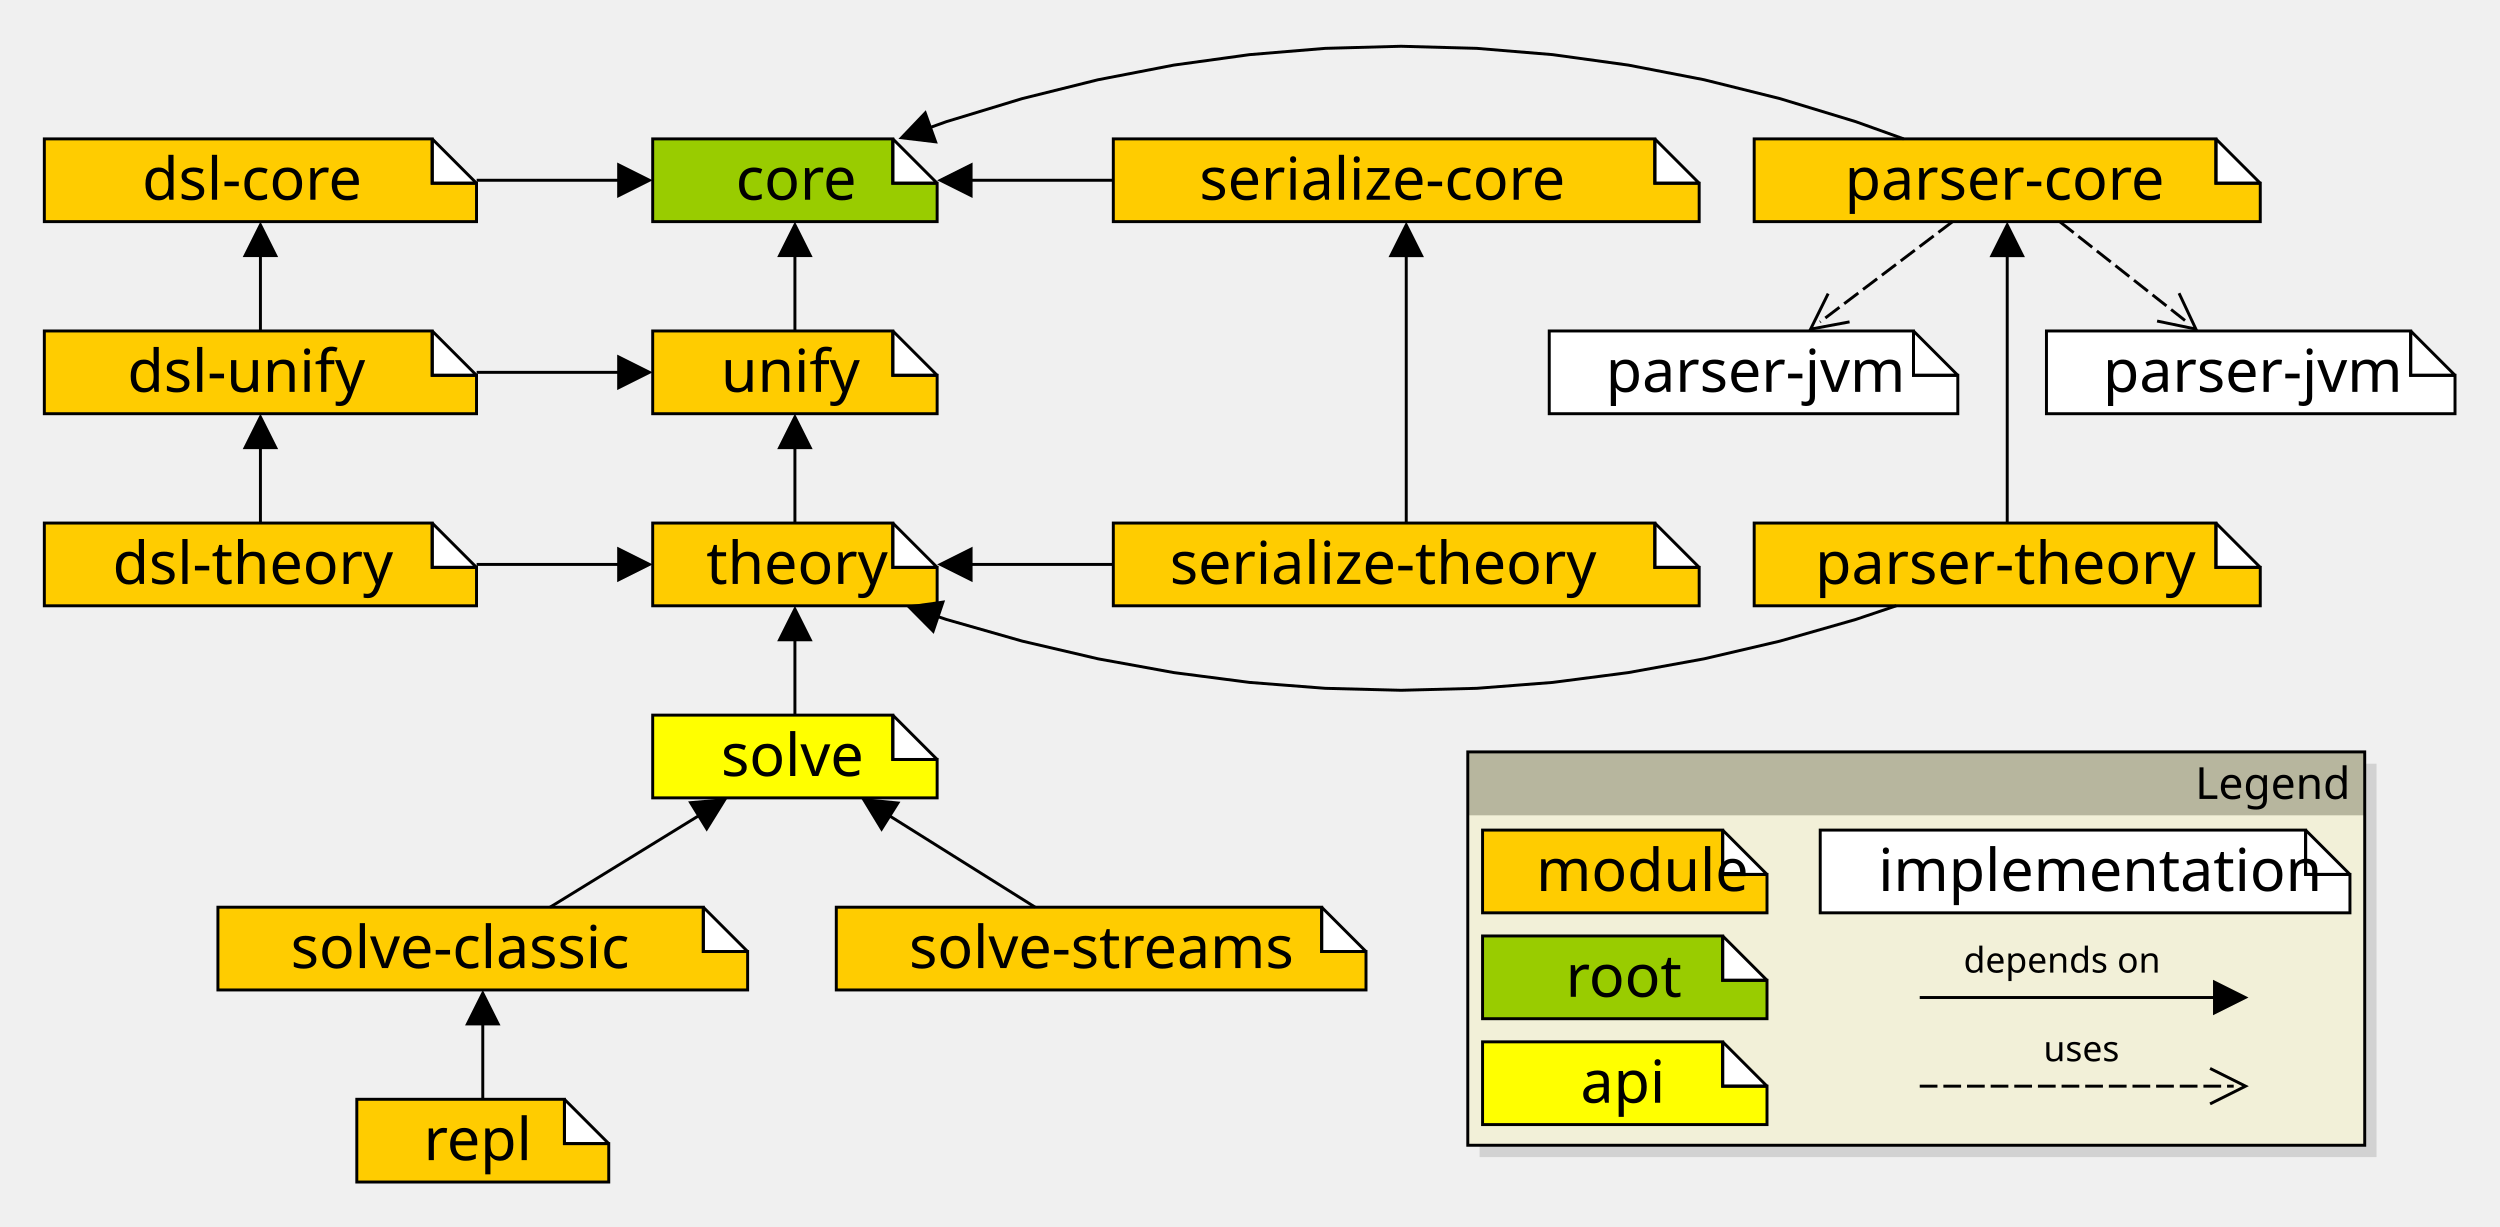
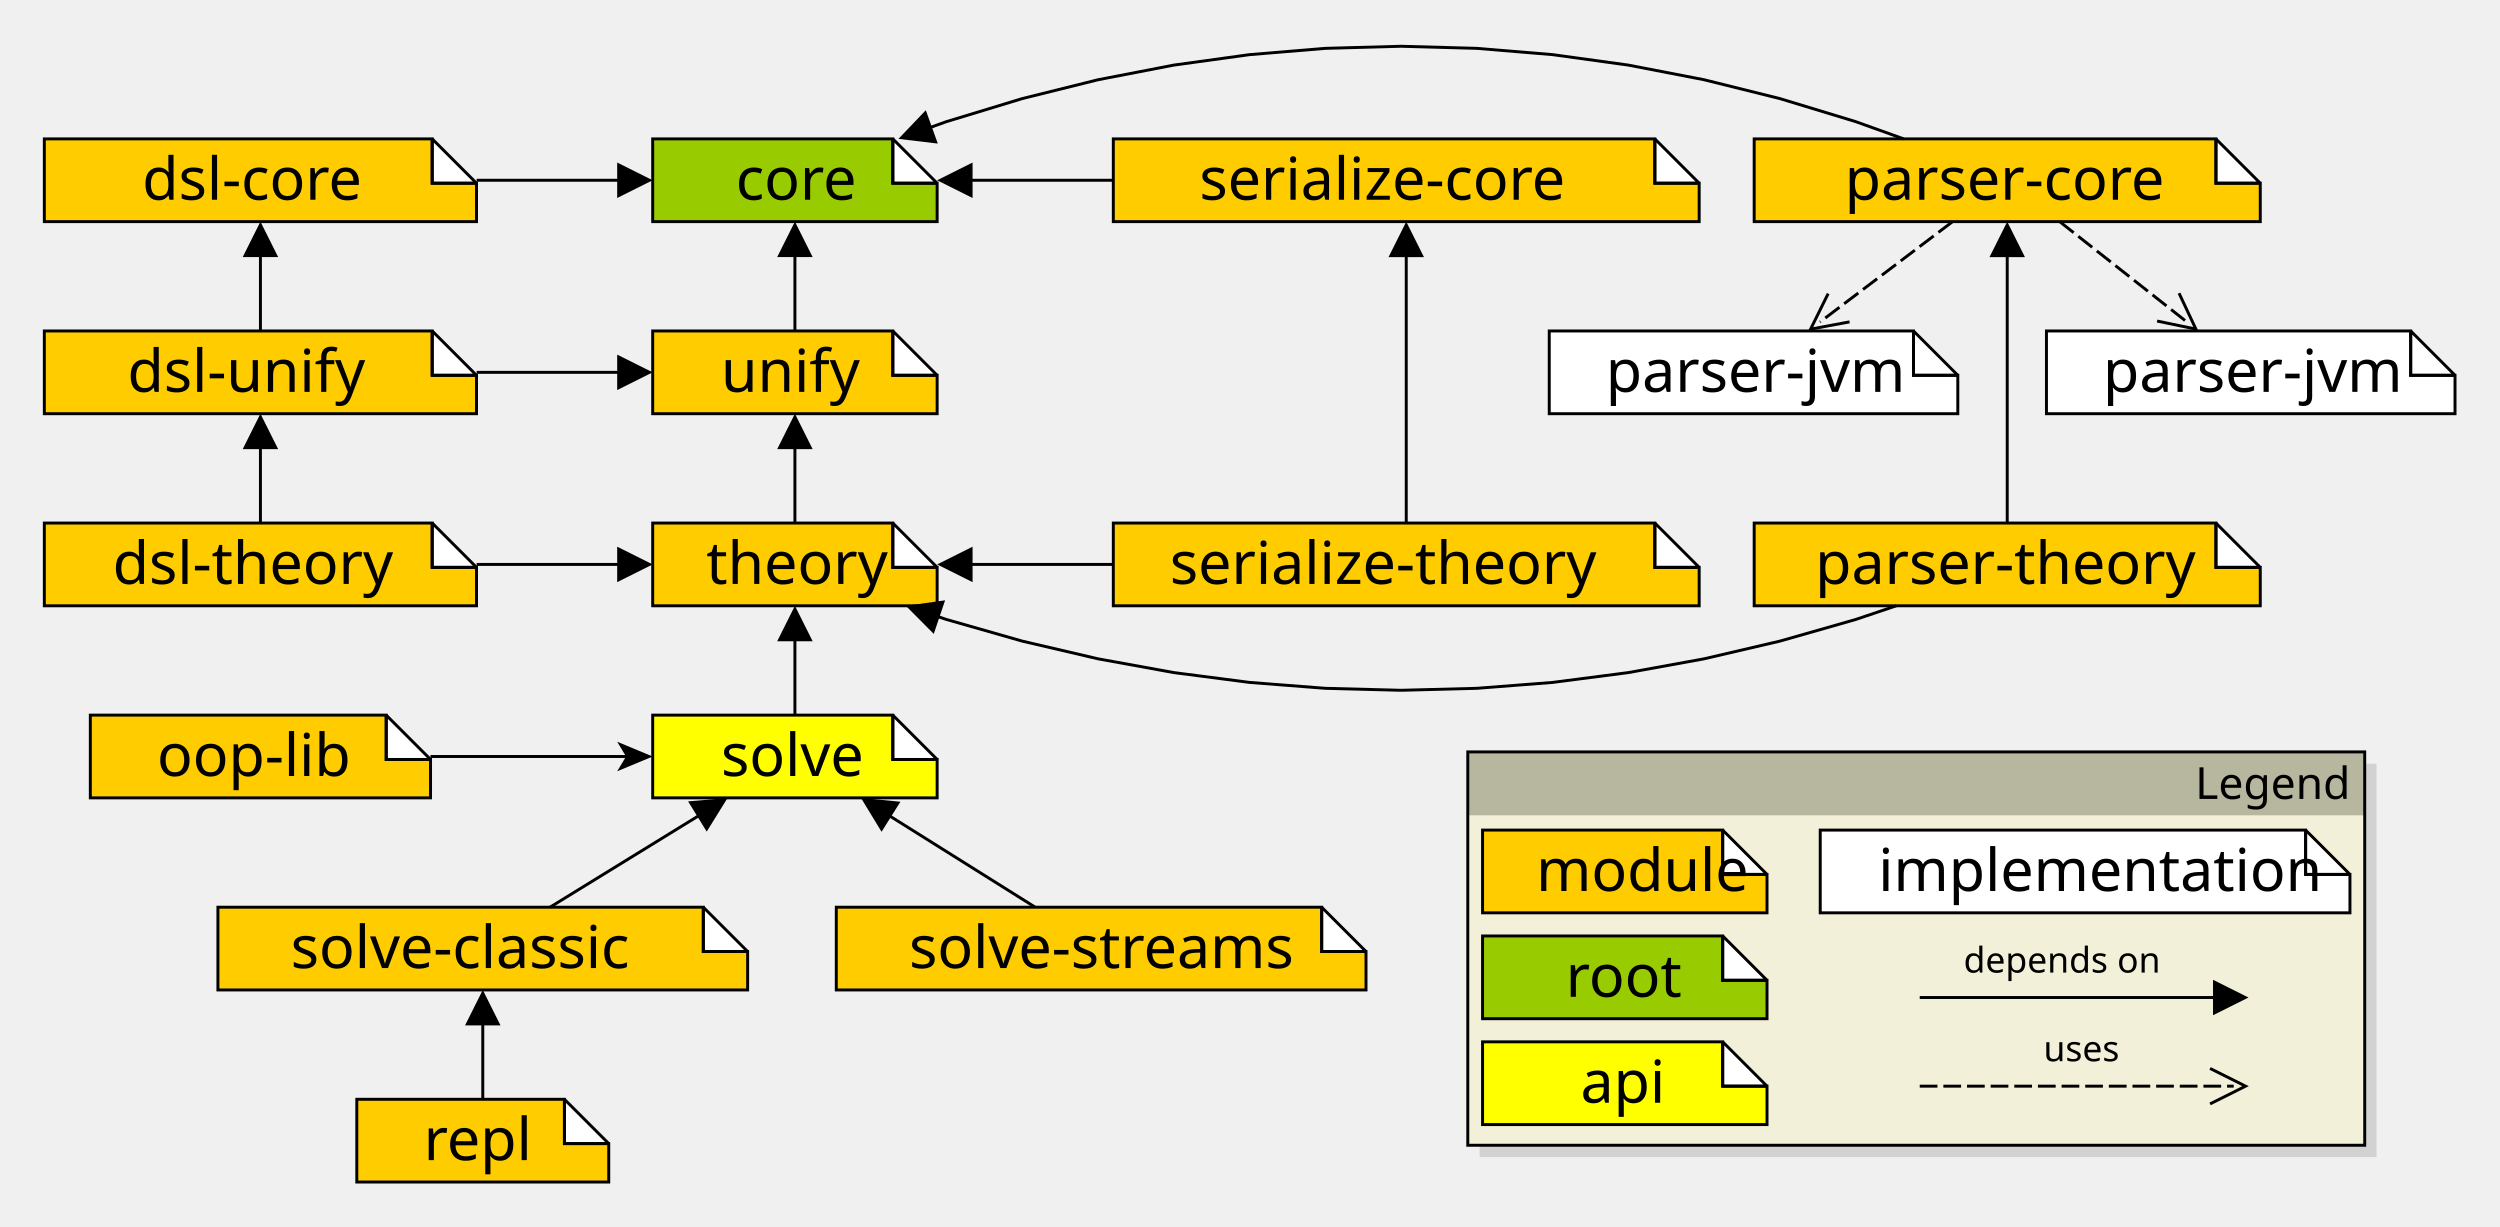
<svg xmlns="http://www.w3.org/2000/svg" fill-opacity="1" color-rendering="auto" color-interpolation="auto" text-rendering="auto" stroke="black" stroke-linecap="square" width="846" stroke-miterlimit="10" shape-rendering="auto" stroke-opacity="1" fill="black" stroke-dasharray="none" font-weight="normal" stroke-width="1" height="415" font-family="'Dialog'" font-style="normal" stroke-linejoin="miter" font-size="12px" stroke-dashoffset="0" image-rendering="auto">
  <defs id="genericDefs" />
  <g>
    <defs id="defs1">
      <clipPath clipPathUnits="userSpaceOnUse" id="clipPath1">
        <path d="M0 0 L846 0 L846 415 L0 415 L0 0 Z" />
      </clipPath>
      <clipPath clipPathUnits="userSpaceOnUse" id="clipPath2">
        <path d="M409 183 L1255 183 L1255 598 L409 598 L409 183 Z" />
      </clipPath>
      <clipPath clipPathUnits="userSpaceOnUse" id="clipPath3">
        <path d="M405 179 L1251 179 L1251 594 L405 594 L405 179 Z" />
      </clipPath>
    </defs>
    <g fill="rgb(153,204,0)" text-rendering="geometricPrecision" shape-rendering="geometricPrecision" transform="matrix(1,0,0,1,-409,-183)" stroke="rgb(153,204,0)">
      <path d="M629.872 230 L711.128 230 L711.128 245 L726.128 245 L726.128 258 L629.872 258 Z" stroke="none" clip-path="url(#clipPath2)" />
    </g>
    <g fill="white" text-rendering="geometricPrecision" shape-rendering="geometricPrecision" transform="matrix(1,0,0,1,-409,-183)" stroke="white">
      <path d="M711.128 230 L711.128 245 L726.128 245 Z" fill-rule="evenodd" clip-path="url(#clipPath2)" stroke="none" />
    </g>
    <g text-rendering="geometricPrecision" stroke-miterlimit="1.45" shape-rendering="geometricPrecision" transform="matrix(1,0,0,1,-409,-183)" stroke-linecap="butt">
      <path fill="none" d="M629.872 230 L711.128 230 L711.128 245 L726.128 245 L726.128 258 L629.872 258 Z" clip-path="url(#clipPath2)" />
      <path fill="none" d="M711.128 230 L711.128 245 L726.128 245 Z" clip-path="url(#clipPath2)" fill-rule="evenodd" />
      <text x="658" font-size="20px" y="250.6" clip-path="url(#clipPath2)" font-family="'Ubuntu Mono'" stroke="none" xml:space="preserve">core</text>
    </g>
    <g fill="rgb(255,204,0)" text-rendering="geometricPrecision" shape-rendering="geometricPrecision" transform="matrix(1,0,0,1,-409,-183)" stroke="rgb(255,204,0)">
      <path d="M629.872 295 L711.128 295 L711.128 310 L726.128 310 L726.128 323 L629.872 323 Z" stroke="none" clip-path="url(#clipPath2)" />
      <path fill="white" d="M711.128 295 L711.128 310 L726.128 310 Z" clip-path="url(#clipPath2)" fill-rule="evenodd" stroke="none" />
    </g>
    <g text-rendering="geometricPrecision" stroke-miterlimit="1.45" shape-rendering="geometricPrecision" transform="matrix(1,0,0,1,-409,-183)" stroke-linecap="butt">
      <path fill="none" d="M629.872 295 L711.128 295 L711.128 310 L726.128 310 L726.128 323 L629.872 323 Z" clip-path="url(#clipPath2)" />
      <path fill="none" d="M711.128 295 L711.128 310 L726.128 310 Z" clip-path="url(#clipPath2)" fill-rule="evenodd" />
      <text x="653" font-size="20px" y="315.6" clip-path="url(#clipPath2)" font-family="'Ubuntu Mono'" stroke="none" xml:space="preserve">unify</text>
    </g>
    <g fill="rgb(255,204,0)" text-rendering="geometricPrecision" shape-rendering="geometricPrecision" transform="matrix(1,0,0,1,-409,-183)" stroke="rgb(255,204,0)">
      <path d="M629.872 360 L711.128 360 L711.128 375 L726.128 375 L726.128 388 L629.872 388 Z" stroke="none" clip-path="url(#clipPath2)" />
      <path fill="white" d="M711.128 360 L711.128 375 L726.128 375 Z" clip-path="url(#clipPath2)" fill-rule="evenodd" stroke="none" />
    </g>
    <g text-rendering="geometricPrecision" stroke-miterlimit="1.45" shape-rendering="geometricPrecision" transform="matrix(1,0,0,1,-409,-183)" stroke-linecap="butt">
      <path fill="none" d="M629.872 360 L711.128 360 L711.128 375 L726.128 375 L726.128 388 L629.872 388 Z" clip-path="url(#clipPath2)" />
      <path fill="none" d="M711.128 360 L711.128 375 L726.128 375 Z" clip-path="url(#clipPath2)" fill-rule="evenodd" />
      <text x="648" font-size="20px" y="380.6" clip-path="url(#clipPath2)" font-family="'Ubuntu Mono'" stroke="none" xml:space="preserve">theory</text>
    </g>
    <g fill="yellow" text-rendering="geometricPrecision" shape-rendering="geometricPrecision" transform="matrix(1,0,0,1,-409,-183)" stroke="yellow">
      <path d="M629.872 425 L711.128 425 L711.128 440 L726.128 440 L726.128 453 L629.872 453 Z" stroke="none" clip-path="url(#clipPath2)" />
      <path fill="white" d="M711.128 425 L711.128 440 L726.128 440 Z" clip-path="url(#clipPath2)" fill-rule="evenodd" stroke="none" />
    </g>
    <g text-rendering="geometricPrecision" stroke-miterlimit="1.45" shape-rendering="geometricPrecision" transform="matrix(1,0,0,1,-409,-183)" stroke-linecap="butt">
      <path fill="none" d="M629.872 425 L711.128 425 L711.128 440 L726.128 440 L726.128 453 L629.872 453 Z" clip-path="url(#clipPath2)" />
      <path fill="none" d="M711.128 425 L711.128 440 L726.128 440 Z" clip-path="url(#clipPath2)" fill-rule="evenodd" />
      <text x="653" font-size="20px" y="445.6" clip-path="url(#clipPath2)" font-family="'Ubuntu Mono'" stroke="none" xml:space="preserve">solve</text>
    </g>
    <g fill="rgb(255,204,0)" text-rendering="geometricPrecision" shape-rendering="geometricPrecision" transform="matrix(1,0,0,1,-409,-183)" stroke="rgb(255,204,0)">
      <path d="M482.744 490 L647 490 L647 505 L662 505 L662 518 L482.744 518 Z" stroke="none" clip-path="url(#clipPath2)" />
      <path fill="white" d="M647 490 L647 505 L662 505 Z" clip-path="url(#clipPath2)" fill-rule="evenodd" stroke="none" />
    </g>
    <g text-rendering="geometricPrecision" stroke-miterlimit="1.45" shape-rendering="geometricPrecision" transform="matrix(1,0,0,1,-409,-183)" stroke-linecap="butt">
      <path fill="none" d="M482.744 490 L647 490 L647 505 L662 505 L662 518 L482.744 518 Z" clip-path="url(#clipPath2)" />
      <path fill="none" d="M647 490 L647 505 L662 505 Z" clip-path="url(#clipPath2)" fill-rule="evenodd" />
      <text x="507.372" font-size="20px" y="510.6" clip-path="url(#clipPath2)" font-family="'Ubuntu Mono'" stroke="none" xml:space="preserve">solve-classic</text>
    </g>
    <g fill="rgb(255,204,0)" text-rendering="geometricPrecision" shape-rendering="geometricPrecision" transform="matrix(1,0,0,1,-409,-183)" stroke="rgb(255,204,0)">
      <path d="M692 490 L856.256 490 L856.256 505 L871.256 505 L871.256 518 L692 518 Z" stroke="none" clip-path="url(#clipPath2)" />
      <path fill="white" d="M856.256 490 L856.256 505 L871.256 505 Z" clip-path="url(#clipPath2)" fill-rule="evenodd" stroke="none" />
    </g>
    <g text-rendering="geometricPrecision" stroke-miterlimit="1.45" shape-rendering="geometricPrecision" transform="matrix(1,0,0,1,-409,-183)" stroke-linecap="butt">
      <path fill="none" d="M692 490 L856.256 490 L856.256 505 L871.256 505 L871.256 518 L692 518 Z" clip-path="url(#clipPath2)" />
      <path fill="none" d="M856.256 490 L856.256 505 L871.256 505 Z" clip-path="url(#clipPath2)" fill-rule="evenodd" />
      <text x="716.628" font-size="20px" y="510.6" clip-path="url(#clipPath2)" font-family="'Ubuntu Mono'" stroke="none" xml:space="preserve">solve-streams</text>
    </g>
    <g fill="rgb(255,204,0)" text-rendering="geometricPrecision" shape-rendering="geometricPrecision" transform="matrix(1,0,0,1,-409,-183)" stroke="rgb(255,204,0)">
      <path d="M529.744 555 L600 555 L600 570 L615 570 L615 583 L529.744 583 Z" stroke="none" clip-path="url(#clipPath2)" />
      <path fill="white" d="M600 555 L600 570 L615 570 Z" clip-path="url(#clipPath2)" fill-rule="evenodd" stroke="none" />
    </g>
    <g text-rendering="geometricPrecision" stroke-miterlimit="1.45" shape-rendering="geometricPrecision" transform="matrix(1,0,0,1,-409,-183)" stroke-linecap="butt">
      <path fill="none" d="M529.744 555 L600 555 L600 570 L615 570 L615 583 L529.744 583 Z" clip-path="url(#clipPath2)" />
      <path fill="none" d="M600 555 L600 570 L615 570 Z" clip-path="url(#clipPath2)" fill-rule="evenodd" />
      <text x="552.372" font-size="20px" y="575.6" clip-path="url(#clipPath2)" font-family="'Ubuntu Mono'" stroke="none" xml:space="preserve">repl</text>
    </g>
    <g fill="rgb(255,204,0)" text-rendering="geometricPrecision" shape-rendering="geometricPrecision" transform="matrix(1,0,0,1,-409,-183)" stroke="rgb(255,204,0)">
      <path d="M785.744 230 L969 230 L969 245 L984 245 L984 258 L785.744 258 Z" stroke="none" clip-path="url(#clipPath2)" />
      <path fill="white" d="M969 230 L969 245 L984 245 Z" clip-path="url(#clipPath2)" fill-rule="evenodd" stroke="none" />
    </g>
    <g text-rendering="geometricPrecision" stroke-miterlimit="1.45" shape-rendering="geometricPrecision" transform="matrix(1,0,0,1,-409,-183)" stroke-linecap="butt">
      <path fill="none" d="M785.744 230 L969 230 L969 245 L984 245 L984 258 L785.744 258 Z" clip-path="url(#clipPath2)" />
      <path fill="none" d="M969 230 L969 245 L984 245 Z" clip-path="url(#clipPath2)" fill-rule="evenodd" />
      <text x="814.872" font-size="20px" y="250.6" clip-path="url(#clipPath2)" font-family="'Ubuntu Mono'" stroke="none" xml:space="preserve">serialize-core</text>
    </g>
    <g fill="rgb(255,204,0)" text-rendering="geometricPrecision" shape-rendering="geometricPrecision" transform="matrix(1,0,0,1,-409,-183)" stroke="rgb(255,204,0)">
      <path d="M785.744 360 L969 360 L969 375 L984 375 L984 388 L785.744 388 Z" stroke="none" clip-path="url(#clipPath2)" />
      <path fill="white" d="M969 360 L969 375 L984 375 Z" clip-path="url(#clipPath2)" fill-rule="evenodd" stroke="none" />
    </g>
    <g text-rendering="geometricPrecision" stroke-miterlimit="1.45" shape-rendering="geometricPrecision" transform="matrix(1,0,0,1,-409,-183)" stroke-linecap="butt">
      <path fill="none" d="M785.744 360 L969 360 L969 375 L984 375 L984 388 L785.744 388 Z" clip-path="url(#clipPath2)" />
      <path fill="none" d="M969 360 L969 375 L984 375 Z" clip-path="url(#clipPath2)" fill-rule="evenodd" />
      <text x="804.872" font-size="20px" y="380.6" clip-path="url(#clipPath2)" font-family="'Ubuntu Mono'" stroke="none" xml:space="preserve">serialize-theory</text>
    </g>
    <g fill="rgb(255,204,0)" text-rendering="geometricPrecision" shape-rendering="geometricPrecision" transform="matrix(1,0,0,1,-409,-183)" stroke="rgb(255,204,0)">
      <path d="M424 230 L555.256 230 L555.256 245 L570.256 245 L570.256 258 L424 258 Z" stroke="none" clip-path="url(#clipPath2)" />
      <path fill="white" d="M555.256 230 L555.256 245 L570.256 245 Z" clip-path="url(#clipPath2)" fill-rule="evenodd" stroke="none" />
    </g>
    <g text-rendering="geometricPrecision" stroke-miterlimit="1.45" shape-rendering="geometricPrecision" transform="matrix(1,0,0,1,-409,-183)" stroke-linecap="butt">
      <path fill="none" d="M424 230 L555.256 230 L555.256 245 L570.256 245 L570.256 258 L424 258 Z" clip-path="url(#clipPath2)" />
      <path fill="none" d="M555.256 230 L555.256 245 L570.256 245 Z" clip-path="url(#clipPath2)" fill-rule="evenodd" />
      <text x="457.128" font-size="20px" y="250.6" clip-path="url(#clipPath2)" font-family="'Ubuntu Mono'" stroke="none" xml:space="preserve">dsl-core</text>
    </g>
    <g fill="rgb(255,204,0)" text-rendering="geometricPrecision" shape-rendering="geometricPrecision" transform="matrix(1,0,0,1,-409,-183)" stroke="rgb(255,204,0)">
      <path d="M424 295 L555.256 295 L555.256 310 L570.256 310 L570.256 323 L424 323 Z" stroke="none" clip-path="url(#clipPath2)" />
      <path fill="white" d="M555.256 295 L555.256 310 L570.256 310 Z" clip-path="url(#clipPath2)" fill-rule="evenodd" stroke="none" />
    </g>
    <g text-rendering="geometricPrecision" stroke-miterlimit="1.45" shape-rendering="geometricPrecision" transform="matrix(1,0,0,1,-409,-183)" stroke-linecap="butt">
      <path fill="none" d="M424 295 L555.256 295 L555.256 310 L570.256 310 L570.256 323 L424 323 Z" clip-path="url(#clipPath2)" />
      <path fill="none" d="M555.256 295 L555.256 310 L570.256 310 Z" clip-path="url(#clipPath2)" fill-rule="evenodd" />
      <text x="452.128" font-size="20px" y="315.6" clip-path="url(#clipPath2)" font-family="'Ubuntu Mono'" stroke="none" xml:space="preserve">dsl-unify</text>
    </g>
    <g fill="rgb(255,204,0)" text-rendering="geometricPrecision" shape-rendering="geometricPrecision" transform="matrix(1,0,0,1,-409,-183)" stroke="rgb(255,204,0)">
      <path d="M424 360 L555.256 360 L555.256 375 L570.256 375 L570.256 388 L424 388 Z" stroke="none" clip-path="url(#clipPath2)" />
      <path fill="white" d="M555.256 360 L555.256 375 L570.256 375 Z" clip-path="url(#clipPath2)" fill-rule="evenodd" stroke="none" />
    </g>
    <g text-rendering="geometricPrecision" stroke-miterlimit="1.45" shape-rendering="geometricPrecision" transform="matrix(1,0,0,1,-409,-183)" stroke-linecap="butt">
      <path fill="none" d="M424 360 L555.256 360 L555.256 375 L570.256 375 L570.256 388 L424 388 Z" clip-path="url(#clipPath2)" />
      <path fill="none" d="M555.256 360 L555.256 375 L570.256 375 Z" clip-path="url(#clipPath2)" fill-rule="evenodd" />
      <text x="447.128" font-size="20px" y="380.6" clip-path="url(#clipPath2)" font-family="'Ubuntu Mono'" stroke="none" xml:space="preserve">dsl-theory</text>
    </g>
    <g fill="rgb(255,204,0)" text-rendering="geometricPrecision" shape-rendering="geometricPrecision" transform="matrix(1,0,0,1,-409,-183)" stroke="rgb(255,204,0)">
      <path d="M1002.616 230 L1158.872 230 L1158.872 245 L1173.872 245 L1173.872 258 L1002.616 258 Z" stroke="none" clip-path="url(#clipPath2)" />
      <path fill="white" d="M1158.872 230 L1158.872 245 L1173.872 245 Z" clip-path="url(#clipPath2)" fill-rule="evenodd" stroke="none" />
    </g>
    <g text-rendering="geometricPrecision" stroke-miterlimit="1.45" shape-rendering="geometricPrecision" transform="matrix(1,0,0,1,-409,-183)" stroke-linecap="butt">
      <path fill="none" d="M1002.616 230 L1158.872 230 L1158.872 245 L1173.872 245 L1173.872 258 L1002.616 258 Z" clip-path="url(#clipPath2)" />
      <path fill="none" d="M1158.872 230 L1158.872 245 L1173.872 245 Z" clip-path="url(#clipPath2)" fill-rule="evenodd" />
      <text x="1033.244" font-size="20px" y="250.6" clip-path="url(#clipPath2)" font-family="'Ubuntu Mono'" stroke="none" xml:space="preserve">parser-core</text>
    </g>
    <g fill="rgb(255,204,0)" text-rendering="geometricPrecision" shape-rendering="geometricPrecision" transform="matrix(1,0,0,1,-409,-183)" stroke="rgb(255,204,0)">
      <path d="M1002.616 360 L1158.872 360 L1158.872 375 L1173.872 375 L1173.872 388 L1002.616 388 Z" stroke="none" clip-path="url(#clipPath2)" />
      <path fill="white" d="M1158.872 360 L1158.872 375 L1173.872 375 Z" clip-path="url(#clipPath2)" fill-rule="evenodd" stroke="none" />
    </g>
    <g text-rendering="geometricPrecision" stroke-miterlimit="1.45" shape-rendering="geometricPrecision" transform="matrix(1,0,0,1,-409,-183)" stroke-linecap="butt">
      <path fill="none" d="M1002.616 360 L1158.872 360 L1158.872 375 L1173.872 375 L1173.872 388 L1002.616 388 Z" clip-path="url(#clipPath2)" />
      <path fill="none" d="M1158.872 360 L1158.872 375 L1173.872 375 Z" clip-path="url(#clipPath2)" fill-rule="evenodd" />
      <text x="1023.244" font-size="20px" y="380.6" clip-path="url(#clipPath2)" font-family="'Ubuntu Mono'" stroke="none" xml:space="preserve">parser-theory</text>
    </g>
    <g fill="white" text-rendering="geometricPrecision" shape-rendering="geometricPrecision" transform="matrix(1,0,0,1,-409,-183)" stroke="white">
      <path d="M933.265 295 L1056.521 295 L1056.521 310 L1071.521 310 L1071.521 323 L933.265 323 Z" stroke="none" clip-path="url(#clipPath2)" />
      <path d="M1056.521 295 L1056.521 310 L1071.521 310 Z" clip-path="url(#clipPath2)" fill-rule="evenodd" stroke="none" />
    </g>
    <g text-rendering="geometricPrecision" stroke-miterlimit="1.45" shape-rendering="geometricPrecision" transform="matrix(1,0,0,1,-409,-183)" stroke-linecap="butt">
      <path fill="none" d="M933.265 295 L1056.521 295 L1056.521 310 L1071.521 310 L1071.521 323 L933.265 323 Z" clip-path="url(#clipPath2)" />
      <path fill="none" d="M1056.521 295 L1056.521 310 L1071.521 310 Z" clip-path="url(#clipPath2)" fill-rule="evenodd" />
      <text x="952.393" font-size="20px" y="315.6" clip-path="url(#clipPath2)" font-family="'Ubuntu Mono'" stroke="none" xml:space="preserve">parser-jvm</text>
    </g>
    <g fill="white" text-rendering="geometricPrecision" shape-rendering="geometricPrecision" transform="matrix(1,0,0,1,-409,-183)" stroke="white">
      <path d="M1101.521 295 L1224.777 295 L1224.777 310 L1239.777 310 L1239.777 323 L1101.521 323 Z" stroke="none" clip-path="url(#clipPath2)" />
      <path d="M1224.777 295 L1224.777 310 L1239.777 310 Z" clip-path="url(#clipPath2)" fill-rule="evenodd" stroke="none" />
    </g>
    <g text-rendering="geometricPrecision" stroke-miterlimit="1.45" shape-rendering="geometricPrecision" transform="matrix(1,0,0,1,-409,-183)" stroke-linecap="butt">
      <path fill="none" d="M1101.521 295 L1224.777 295 L1224.777 310 L1239.777 310 L1239.777 323 L1101.521 323 Z" clip-path="url(#clipPath2)" />
      <path fill="none" d="M1224.777 295 L1224.777 310 L1239.777 310 Z" clip-path="url(#clipPath2)" fill-rule="evenodd" />
      <text x="1120.649" font-size="20px" y="315.6" clip-path="url(#clipPath2)" font-family="'Ubuntu Mono'" stroke="none" xml:space="preserve">parser-jvm</text>
      <path fill="none" d="M678 295.003 L678 268.996" clip-path="url(#clipPath2)" />
      <path d="M678 257.996 L672 269.996 L684 269.996 Z" clip-path="url(#clipPath2)" stroke="none" />
      <path fill="none" d="M678 360.003 L678 333.996" clip-path="url(#clipPath2)" />
      <path d="M678 322.996 L672 334.996 L684 334.996 Z" clip-path="url(#clipPath2)" stroke="none" />
      <path fill="none" d="M678 425.003 L678 398.996" clip-path="url(#clipPath2)" />
      <path d="M678 387.996 L672 399.996 L684 399.996 Z" clip-path="url(#clipPath2)" stroke="none" />
      <path fill="none" d="M595.143 489.988 L645.854 458.782" clip-path="url(#clipPath2)" />
      <path d="M655.222 453.017 L641.858 454.196 L648.147 464.416 Z" clip-path="url(#clipPath2)" stroke="none" />
      <path fill="none" d="M759.288 489.988 L709.665 458.862" clip-path="url(#clipPath2)" />
      <path d="M700.346 453.017 L707.324 464.476 L713.7 454.31 Z" clip-path="url(#clipPath2)" stroke="none" />
      <path fill="none" d="M572.372 555.003 L572.372 528.996" clip-path="url(#clipPath2)" />
      <path d="M572.372 517.996 L566.372 529.996 L578.372 529.996 Z" clip-path="url(#clipPath2)" stroke="none" />
      <path fill="none" d="M785.754 244 L737.116 244" clip-path="url(#clipPath2)" />
      <path d="M726.116 244 L738.116 250 L738.116 238 Z" clip-path="url(#clipPath2)" stroke="none" />
      <path fill="none" d="M785.754 374 L737.116 374" clip-path="url(#clipPath2)" />
      <path d="M726.116 374 L738.116 380 L738.116 368 Z" clip-path="url(#clipPath2)" stroke="none" />
      <path fill="none" d="M884.872 360.003 L884.872 269.019" clip-path="url(#clipPath2)" />
      <path d="M884.872 258.019 L878.872 270.019 L890.872 270.019 Z" clip-path="url(#clipPath2)" stroke="none" />
      <path fill="none" d="M570.298 244 L618.855 244" clip-path="url(#clipPath2)" />
      <path d="M629.855 244 L617.855 238 L617.855 250 Z" clip-path="url(#clipPath2)" stroke="none" />
      <path fill="none" d="M570.298 309 L618.855 309" clip-path="url(#clipPath2)" />
      <path d="M629.855 309 L617.855 303 L617.855 315 Z" clip-path="url(#clipPath2)" stroke="none" />
      <path fill="none" d="M497.128 295.003 L497.128 268.996" clip-path="url(#clipPath2)" />
      <path d="M497.128 257.996 L491.128 269.996 L503.128 269.996 Z" clip-path="url(#clipPath2)" stroke="none" />
      <path fill="none" d="M570.298 374 L618.855 374" clip-path="url(#clipPath2)" />
      <path d="M629.855 374 L617.855 368 L617.855 380 Z" clip-path="url(#clipPath2)" stroke="none" />
      <path fill="none" d="M497.128 360.003 L497.128 333.996" clip-path="url(#clipPath2)" />
      <path d="M497.128 322.996 L491.128 334.996 L503.128 334.996 Z" clip-path="url(#clipPath2)" stroke="none" />
      <path fill="none" d="M1053.214 230 L1036.964 224.162 L1011.323 216.368 L985.683 209.992 L960.043 205.032 L934.403 201.49 L908.762 199.364 L883.122 198.656 L857.482 199.364 L831.842 201.49 L806.201 205.032 L780.561 209.992 L754.921 216.368 L729.28 224.162 L723.382 226.281" clip-path="url(#clipPath2)" />
      <path d="M713.03 230 L726.352 231.589 L722.295 220.296 Z" clip-path="url(#clipPath2)" stroke="none" />
      <path fill="none" d="M1088.244 360.003 L1088.244 269.019" clip-path="url(#clipPath2)" />
      <path d="M1088.244 258.019 L1082.244 270.019 L1094.244 270.019 Z" clip-path="url(#clipPath2)" stroke="none" />
      <path fill="none" d="M1050.71 387.996 L1036.964 392.634 L1011.323 399.954 L985.683 405.944 L960.043 410.603 L934.403 413.93 L908.762 415.926 L883.122 416.592 L857.482 415.926 L831.842 413.93 L806.201 410.603 L780.561 405.944 L754.921 399.954 L729.28 392.634 L725.957 391.512" clip-path="url(#clipPath2)" />
      <path d="M715.534 387.996 L724.986 397.517 L728.822 386.147 Z" clip-path="url(#clipPath2)" stroke="none" />
      <path fill="none" stroke-dasharray="6,2" d="M1069.737 258.012 L1024.892 291.965" clip-path="url(#clipPath2)" />
      <path stroke-dasharray="6,2" d="M1021.703 294.38 L1034.892 291.92 L1021.703 294.38 L1027.649 282.353 Z" clip-path="url(#clipPath2)" stroke="none" />
      <path fill="none" stroke-miterlimit="10" d="M1021.703 294.38 L1034.892 291.92 L1021.703 294.38 L1027.649 282.353 Z" clip-path="url(#clipPath2)" stroke-linecap="square" />
      <path fill="none" stroke-dasharray="6,2" d="M1106.009 258.012 L1148.953 291.887" clip-path="url(#clipPath2)" />
      <path stroke-dasharray="6,2" d="M1152.094 294.364 L1146.388 282.221 L1152.094 294.364 L1138.956 291.643 Z" clip-path="url(#clipPath2)" stroke="none" />
      <path fill="none" stroke-miterlimit="10" d="M1152.094 294.364 L1146.388 282.221 L1152.094 294.364 L1138.956 291.643 Z" clip-path="url(#clipPath2)" stroke-linecap="square" />
    </g>
    <g fill="rgb(210,210,210)" text-rendering="geometricPrecision" shape-rendering="geometricPrecision" transform="matrix(1,0,0,1,-409,-183) translate(4,4)" stroke="rgb(210,210,210)">
      <rect x="905.7" width="303.521" height="133.115" y="437.442" clip-path="url(#clipPath3)" stroke="none" />
    </g>
    <g fill="rgb(242,240,216)" text-rendering="geometricPrecision" shape-rendering="geometricPrecision" transform="matrix(1,0,0,1,-409,-183)" stroke="rgb(242,240,216)">
      <rect x="905.7" width="303.521" height="133.115" y="437.442" clip-path="url(#clipPath2)" stroke="none" />
      <rect x="905.7" y="437.442" clip-path="url(#clipPath2)" fill="rgb(183,182,158)" width="303.521" height="21.461" stroke="none" />
    </g>
    <g font-size="15px" stroke-linecap="butt" transform="matrix(1,0,0,1,-409,-183)" text-rendering="geometricPrecision" font-family="sans-serif" shape-rendering="geometricPrecision" stroke-miterlimit="1.45">
      <text x="1151.857" xml:space="preserve" y="453.366" clip-path="url(#clipPath2)" stroke="none">Legend</text>
      <rect fill="none" x="905.7" width="303.521" height="133.115" y="437.442" clip-path="url(#clipPath2)" />
    </g>
    <g fill="rgb(255,204,0)" text-rendering="geometricPrecision" shape-rendering="geometricPrecision" transform="matrix(1,0,0,1,-409,-183)" stroke="rgb(255,204,0)">
      <path d="M910.7 463.903 L991.956 463.903 L991.956 478.903 L1006.956 478.903 L1006.956 491.903 L910.7 491.903 Z" stroke="none" clip-path="url(#clipPath2)" />
      <path fill="white" d="M991.956 463.903 L991.956 478.903 L1006.956 478.903 Z" clip-path="url(#clipPath2)" fill-rule="evenodd" stroke="none" />
    </g>
    <g text-rendering="geometricPrecision" stroke-miterlimit="1.45" shape-rendering="geometricPrecision" transform="matrix(1,0,0,1,-409,-183)" stroke-linecap="butt">
      <path fill="none" d="M910.7 463.903 L991.956 463.903 L991.956 478.903 L1006.956 478.903 L1006.956 491.903 L910.7 491.903 Z" clip-path="url(#clipPath2)" />
      <path fill="none" d="M991.956 463.903 L991.956 478.903 L1006.956 478.903 Z" clip-path="url(#clipPath2)" fill-rule="evenodd" />
      <text x="928.828" font-size="20px" y="484.503" clip-path="url(#clipPath2)" font-family="'Ubuntu Mono'" stroke="none" xml:space="preserve">module</text>
    </g>
    <g fill="rgb(153,204,0)" text-rendering="geometricPrecision" shape-rendering="geometricPrecision" transform="matrix(1,0,0,1,-409,-183)" stroke="rgb(153,204,0)">
      <path d="M910.7 499.731 L991.956 499.731 L991.956 514.731 L1006.956 514.731 L1006.956 527.731 L910.7 527.731 Z" stroke="none" clip-path="url(#clipPath2)" />
      <path fill="white" d="M991.956 499.731 L991.956 514.731 L1006.956 514.731 Z" clip-path="url(#clipPath2)" fill-rule="evenodd" stroke="none" />
    </g>
    <g text-rendering="geometricPrecision" stroke-miterlimit="1.45" shape-rendering="geometricPrecision" transform="matrix(1,0,0,1,-409,-183)" stroke-linecap="butt">
      <path fill="none" d="M910.7 499.731 L991.956 499.731 L991.956 514.731 L1006.956 514.731 L1006.956 527.731 L910.7 527.731 Z" clip-path="url(#clipPath2)" />
      <path fill="none" d="M991.956 499.731 L991.956 514.731 L1006.956 514.731 Z" clip-path="url(#clipPath2)" fill-rule="evenodd" />
      <text x="938.828" font-size="20px" y="520.33" clip-path="url(#clipPath2)" font-family="'Ubuntu Mono'" stroke="none" xml:space="preserve">root</text>
    </g>
    <g fill="yellow" text-rendering="geometricPrecision" shape-rendering="geometricPrecision" transform="matrix(1,0,0,1,-409,-183)" stroke="yellow">
      <path d="M910.7 535.558 L991.956 535.558 L991.956 550.558 L1006.956 550.558 L1006.956 563.558 L910.7 563.558 Z" stroke="none" clip-path="url(#clipPath2)" />
      <path fill="white" d="M991.956 535.558 L991.956 550.558 L1006.956 550.558 Z" clip-path="url(#clipPath2)" fill-rule="evenodd" stroke="none" />
    </g>
    <g text-rendering="geometricPrecision" stroke-miterlimit="1.45" shape-rendering="geometricPrecision" transform="matrix(1,0,0,1,-409,-183)" stroke-linecap="butt">
      <path fill="none" d="M910.7 535.558 L991.956 535.558 L991.956 550.558 L1006.956 550.558 L1006.956 563.558 L910.7 563.558 Z" clip-path="url(#clipPath2)" />
      <path fill="none" d="M991.956 535.558 L991.956 550.558 L1006.956 550.558 Z" clip-path="url(#clipPath2)" fill-rule="evenodd" />
      <text x="943.828" font-size="20px" y="556.158" clip-path="url(#clipPath2)" font-family="'Ubuntu Mono'" stroke="none" xml:space="preserve">api</text>
    </g>
    <g fill="white" text-rendering="geometricPrecision" shape-rendering="geometricPrecision" transform="matrix(1,0,0,1,-409,-183)" stroke="white">
      <path d="M1024.965 463.903 L1189.221 463.903 L1189.221 478.903 L1204.221 478.903 L1204.221 491.903 L1024.965 491.903 Z" stroke="none" clip-path="url(#clipPath2)" />
      <path d="M1189.221 463.903 L1189.221 478.903 L1204.221 478.903 Z" clip-path="url(#clipPath2)" fill-rule="evenodd" stroke="none" />
    </g>
    <g text-rendering="geometricPrecision" stroke-miterlimit="1.45" shape-rendering="geometricPrecision" transform="matrix(1,0,0,1,-409,-183)" stroke-linecap="butt">
      <path fill="none" d="M1024.965 463.903 L1189.221 463.903 L1189.221 478.903 L1204.221 478.903 L1204.221 491.903 L1024.965 491.903 Z" clip-path="url(#clipPath2)" />
      <path fill="none" d="M1189.221 463.903 L1189.221 478.903 L1204.221 478.903 Z" clip-path="url(#clipPath2)" fill-rule="evenodd" />
      <text x="1044.593" font-size="20px" y="484.503" clip-path="url(#clipPath2)" font-family="'Ubuntu Mono'" stroke="none" xml:space="preserve">implementation</text>
+     </g>
+     <g fill="rgb(255,204,0)" text-rendering="geometricPrecision" shape-rendering="geometricPrecision" transform="matrix(1,0,0,1,-409,-183)" stroke="rgb(255,204,0)">
+       <path d="M439.564 425 L539.692 425 L539.692 440 L554.692 440 L554.692 453 L439.564 453 Z" stroke="none" clip-path="url(#clipPath2)" />
+       <path fill="white" d="M539.692 425 L539.692 440 L554.692 440 Z" clip-path="url(#clipPath2)" fill-rule="evenodd" stroke="none" />
+     </g>
+     <g text-rendering="geometricPrecision" stroke-miterlimit="1.45" shape-rendering="geometricPrecision" transform="matrix(1,0,0,1,-409,-183)" stroke-linecap="butt">
+       <path fill="none" d="M439.564 425 L539.692 425 L539.692 440 L554.692 440 L554.692 453 L439.564 453 Z" clip-path="url(#clipPath2)" />
+       <path fill="none" d="M539.692 425 L539.692 440 L554.692 440 Z" clip-path="url(#clipPath2)" fill-rule="evenodd" />
+       <text x="462.128" font-size="20px" y="445.6" clip-path="url(#clipPath2)" font-family="'Ubuntu Mono'" stroke="none" xml:space="preserve">oop-lib</text>
      <path fill="none" d="M1058.636 520.558 L1158.886 520.558" clip-path="url(#clipPath2)" />
      <path d="M1169.886 520.558 L1157.886 514.558 L1157.886 526.558 Z" clip-path="url(#clipPath2)" stroke="none" />
      <text x="1073.48" xml:space="preserve" y="512.118" clip-path="url(#clipPath2)" font-family="sans-serif" stroke="none">depends on</text>
      <path fill="none" stroke-dasharray="6,2" d="M1058.636 550.558 L1164.886 550.558" clip-path="url(#clipPath2)" />
      <path stroke-dasharray="6,2" d="M1168.886 550.558 L1156.886 544.558 L1168.886 550.558 L1156.886 556.558 Z" clip-path="url(#clipPath2)" stroke="none" />
      <path fill="none" stroke-miterlimit="10" d="M1168.886 550.558 L1156.886 544.558 L1168.886 550.558 L1156.886 556.558 Z" clip-path="url(#clipPath2)" stroke-linecap="square" />
      <text x="1100.515" xml:space="preserve" y="542.118" clip-path="url(#clipPath2)" font-family="sans-serif" stroke="none">uses</text>
+       <path fill="none" d="M554.666 439 L621.853 439" clip-path="url(#clipPath2)" />
+       <path d="M629.853 439 L617.853 434 L620.853 439 L617.853 444 Z" clip-path="url(#clipPath2)" stroke="none" />
    </g>
  </g>
</svg>
